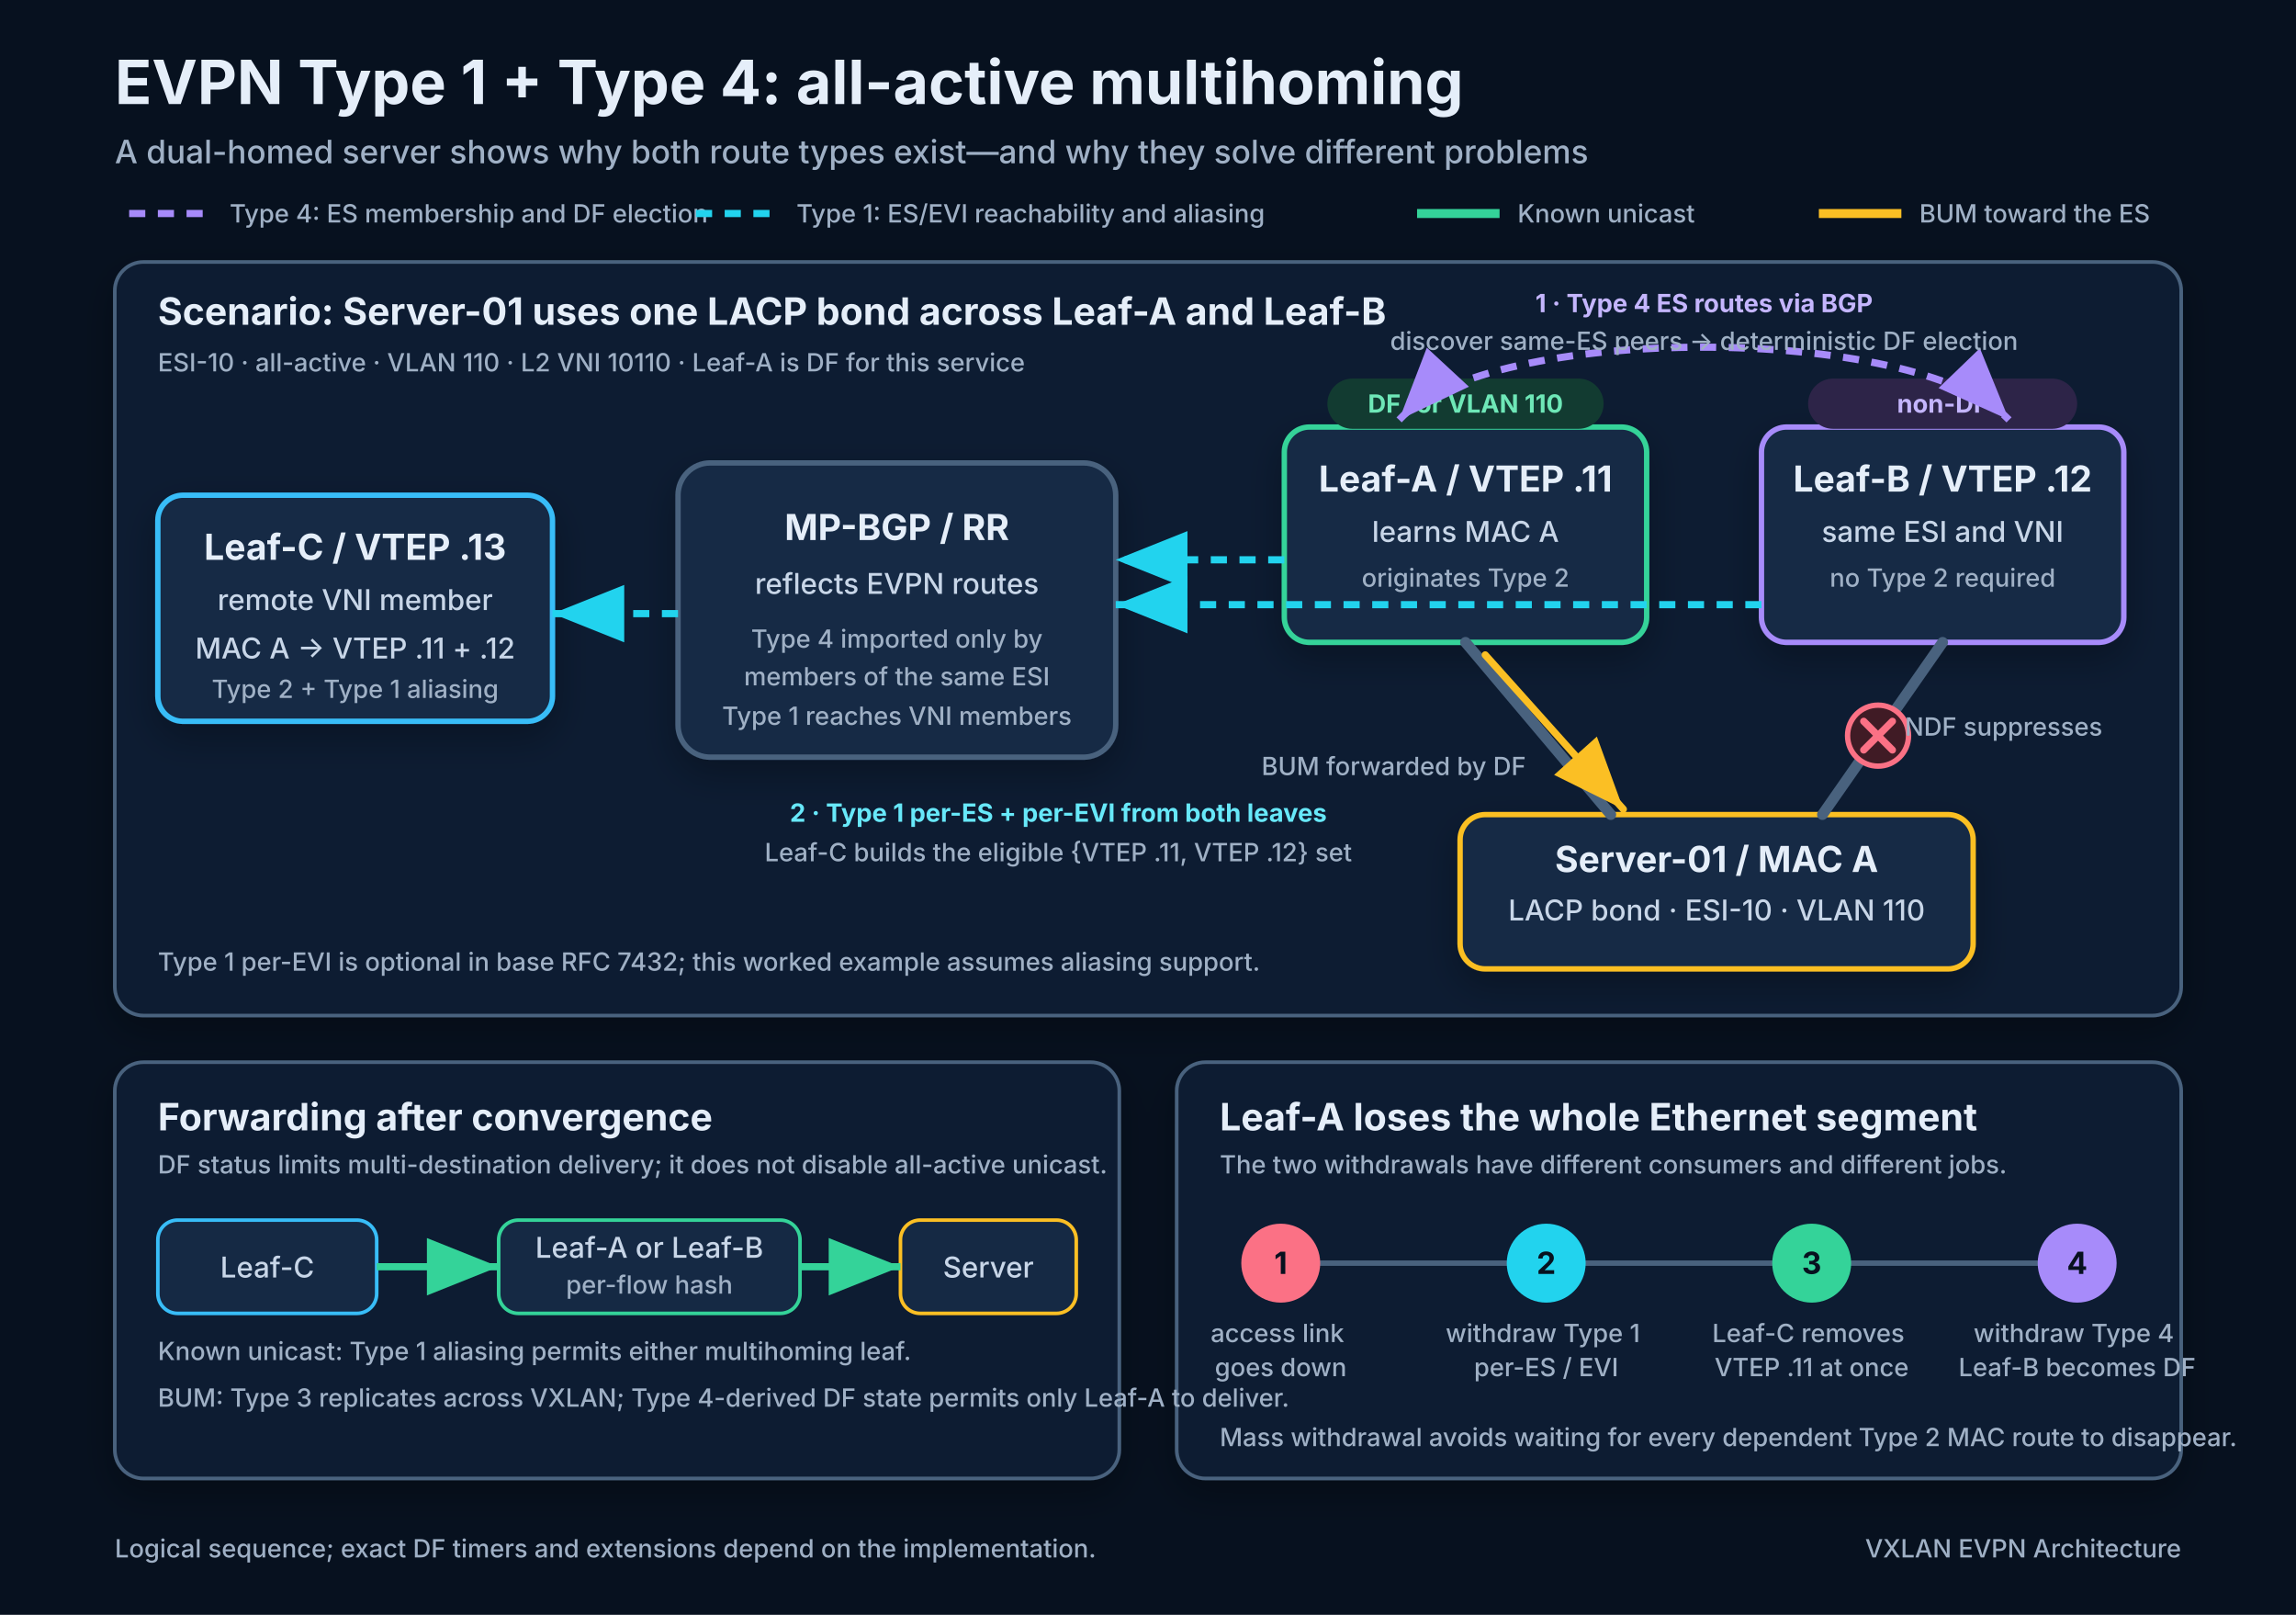
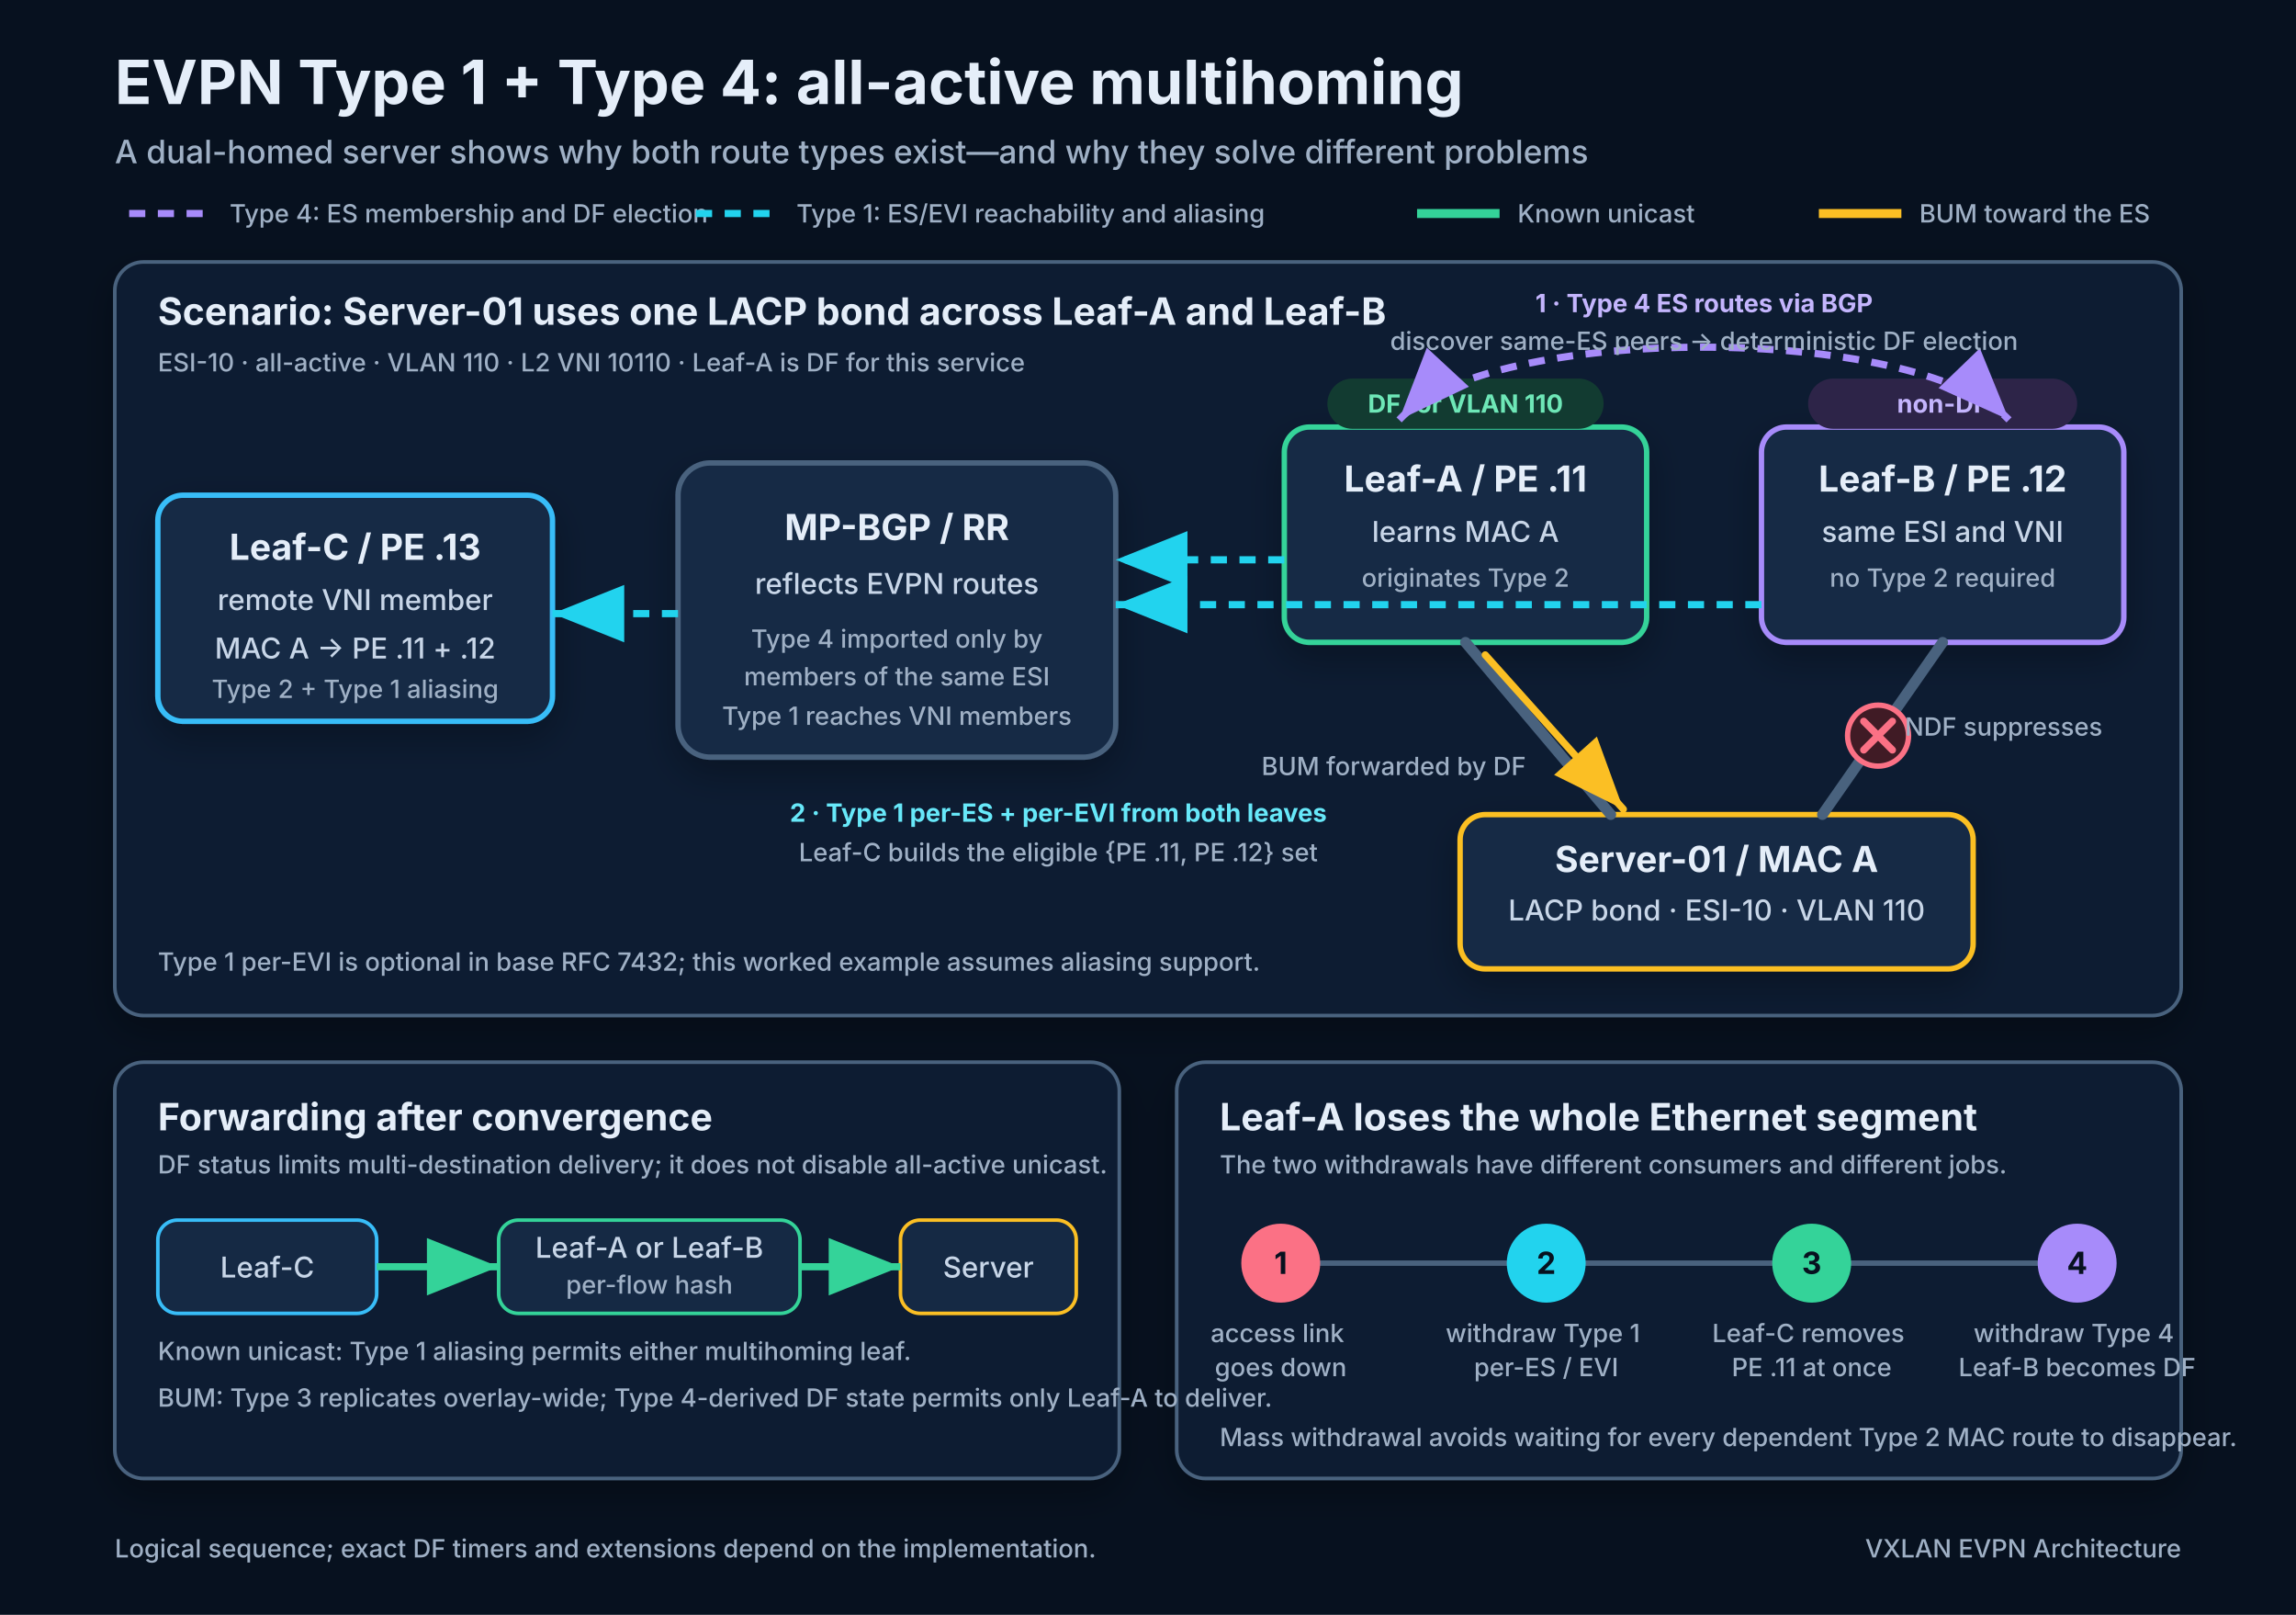
<svg xmlns="http://www.w3.org/2000/svg" width="1280" height="900" viewBox="0 0 1280 900" role="img" aria-labelledby="title desc">
  <defs>
    <filter id="shadow" x="-20%" y="-20%" width="140%" height="160%">
      <feDropShadow dx="0" dy="8" stdDeviation="10" flood-color="#000000" flood-opacity=".28" />
    </filter>
    <marker id="arrow-cyan" markerWidth="12" markerHeight="12" refX="10" refY="4" orient="auto">
      <path d="M0,0 L0,8 L10,4 z" fill="#22d3ee" />
    </marker>
    <marker id="arrow-purple" markerWidth="12" markerHeight="12" refX="10" refY="4" orient="auto-start-reverse">
      <path d="M0,0 L0,8 L10,4 z" fill="#a78bfa" />
    </marker>
    <marker id="arrow-green" markerWidth="12" markerHeight="12" refX="10" refY="4" orient="auto">
      <path d="M0,0 L0,8 L10,4 z" fill="#34d399" />
    </marker>
    <marker id="arrow-orange" markerWidth="12" markerHeight="12" refX="10" refY="4" orient="auto">
      <path d="M0,0 L0,8 L10,4 z" fill="#fbbf24" />
    </marker>
    <style>
      .title { font: 750 34px Inter, "Segoe UI", Arial, sans-serif; fill: #e5eef9; }
      .subtitle { font: 450 18px Inter, "Segoe UI", Arial, sans-serif; fill: #9fb0c5; }
      .section { font: 700 21px Inter, "Segoe UI", Arial, sans-serif; fill: #e5eef9; }
      .node-title { font: 700 20px Inter, "Segoe UI", Arial, sans-serif; fill: #e5eef9; }
      .body { font: 500 16px Inter, "Segoe UI", Arial, sans-serif; fill: #c8d6e8; }
      .small { font: 500 14px Inter, "Segoe UI", Arial, sans-serif; fill: #9fb0c5; }
      .badge { font: 700 14px Inter, "Segoe UI", Arial, sans-serif; }
      .step { font: 750 17px Inter, "Segoe UI", Arial, sans-serif; fill: #07111f; }
    </style>
  </defs>
  <rect width="1280" height="900" fill="#07111f" />
  <text class="title" x="64" y="58">EVPN Type 1 + Type 4: all-active multihoming</text>
  <text class="subtitle" x="64" y="91">A dual-homed server shows why both route types exist—and why they solve different problems</text>
  <g>
    <line x1="72" y1="119" x2="118" y2="119" stroke="#a78bfa" stroke-width="4" stroke-dasharray="9 7" />
    <text class="small" x="128" y="124">Type 4: ES membership and DF election</text>
    <line x1="388" y1="119" x2="434" y2="119" stroke="#22d3ee" stroke-width="4" stroke-dasharray="9 7" />
    <text class="small" x="444" y="124">Type 1: ES/EVI reachability and aliasing</text>
    <line x1="790" y1="119" x2="836" y2="119" stroke="#34d399" stroke-width="5" />
    <text class="small" x="846" y="124">Known unicast</text>
    <line x1="1014" y1="119" x2="1060" y2="119" stroke="#fbbf24" stroke-width="5" />
    <text class="small" x="1070" y="124">BUM toward the ES</text>
  </g>
  <g filter="url(#shadow)">
    <rect x="64" y="146" width="1152" height="420" rx="16" fill="#101e31" stroke="#49627e" stroke-width="2" />
  </g>
  <text class="section" x="88" y="181">Scenario: Server-01 uses one LACP bond across Leaf-A and Leaf-B</text>
  <text class="small" x="88" y="207">ESI-10 · all-active · VLAN 110 · L2 VNI 10110 · Leaf-A is DF for this service</text>
  <g filter="url(#shadow)">
    <rect x="88" y="276" width="220" height="126" rx="14" fill="#152944" stroke="#38bdf8" stroke-width="3" />
-     <text class="node-title" x="198" y="312" text-anchor="middle">Leaf-C / VTEP .13</text>
+     <text class="node-title" x="198" y="312" text-anchor="middle">Leaf-C / PE .13</text>
    <text class="body" x="198" y="340" text-anchor="middle">remote VNI member</text>
-     <text class="body" x="198" y="367" text-anchor="middle">MAC A → VTEP .11 + .12</text>
+     <text class="body" x="198" y="367" text-anchor="middle">MAC A → PE .11 + .12</text>
    <text class="small" x="198" y="389" text-anchor="middle">Type 2 + Type 1 aliasing</text>
    <rect x="378" y="258" width="244" height="164" rx="18" fill="#152944" stroke="#49627e" stroke-width="3" />
    <text class="node-title" x="500" y="301" text-anchor="middle">MP-BGP / RR</text>
    <text class="body" x="500" y="331" text-anchor="middle">reflects EVPN routes</text>
    <text class="small" x="500" y="361" text-anchor="middle">Type 4 imported only by</text>
    <text class="small" x="500" y="382" text-anchor="middle">members of the same ESI</text>
    <text class="small" x="500" y="404" text-anchor="middle">Type 1 reaches VNI members</text>
    <rect x="716" y="238" width="202" height="120" rx="14" fill="#152944" stroke="#34d399" stroke-width="3" />
-     <text class="node-title" x="817" y="274" text-anchor="middle">Leaf-A / VTEP .11</text>
+     <text class="node-title" x="817" y="274" text-anchor="middle">Leaf-A / PE .11</text>
    <text class="body" x="817" y="302" text-anchor="middle">learns MAC A</text>
    <text class="small" x="817" y="327" text-anchor="middle">originates Type 2</text>
    <rect x="982" y="238" width="202" height="120" rx="14" fill="#152944" stroke="#a78bfa" stroke-width="3" />
-     <text class="node-title" x="1083" y="274" text-anchor="middle">Leaf-B / VTEP .12</text>
+     <text class="node-title" x="1083" y="274" text-anchor="middle">Leaf-B / PE .12</text>
    <text class="body" x="1083" y="302" text-anchor="middle">same ESI and VNI</text>
    <text class="small" x="1083" y="327" text-anchor="middle">no Type 2 required</text>
    <rect x="814" y="454" width="286" height="86" rx="14" fill="#152944" stroke="#fbbf24" stroke-width="3" />
    <text class="node-title" x="957" y="486" text-anchor="middle">Server-01 / MAC A</text>
    <text class="body" x="957" y="513" text-anchor="middle">LACP bond · ESI-10 · VLAN 110</text>
  </g>
  <rect x="740" y="211" width="154" height="28" rx="14" fill="#123b31" />
  <text class="badge" x="817" y="230" text-anchor="middle" fill="#6ee7b7">DF for VLAN 110</text>
  <rect x="1008" y="211" width="150" height="28" rx="14" fill="#2d2448" />
  <text class="badge" x="1083" y="230" text-anchor="middle" fill="#c4b5fd">non-DF</text>
  <path d="M780 234 C830 180 1068 180 1120 234" fill="none" stroke="#a78bfa" stroke-width="4" stroke-dasharray="9 7" marker-start="url(#arrow-purple)" marker-end="url(#arrow-purple)" />
  <text class="badge" x="950" y="174" text-anchor="middle" fill="#c4b5fd">1 · Type 4 ES routes via BGP</text>
  <text class="small" x="950" y="195" text-anchor="middle">discover same-ES peers → deterministic DF election</text>
  <path d="M716 312 L622 312" fill="none" stroke="#22d3ee" stroke-width="4" stroke-dasharray="9 7" marker-end="url(#arrow-cyan)" />
  <path d="M982 337 L622 337" fill="none" stroke="#22d3ee" stroke-width="4" stroke-dasharray="9 7" marker-end="url(#arrow-cyan)" />
  <path d="M378 342 L308 342" fill="none" stroke="#22d3ee" stroke-width="4" stroke-dasharray="9 7" marker-end="url(#arrow-cyan)" />
  <text class="badge" x="590" y="458" text-anchor="middle" fill="#67e8f9">2 · Type 1 per-ES + per-EVI from both leaves</text>
-   <text class="small" x="590" y="480" text-anchor="middle">Leaf-C builds the eligible {VTEP .11, VTEP .12} set</text>
+   <text class="small" x="590" y="480" text-anchor="middle">Leaf-C builds the eligible {PE .11, PE .12} set</text>
  <line x1="817" y1="358" x2="898" y2="454" stroke="#49627e" stroke-width="6" stroke-linecap="round" />
  <line x1="1083" y1="358" x2="1016" y2="454" stroke="#49627e" stroke-width="6" stroke-linecap="round" />
  <line x1="828" y1="365" x2="905" y2="451" stroke="#fbbf24" stroke-width="4" stroke-linecap="round" marker-end="url(#arrow-orange)" />
  <circle cx="1047" cy="410" r="17" fill="#401b25" stroke="#fb7185" stroke-width="3" />
  <path d="M1039 402 L1055 418 M1055 402 L1039 418" stroke="#fb7185" stroke-width="4" stroke-linecap="round" />
  <text class="small" x="777" y="432" text-anchor="middle" fill="#fcd34d">BUM forwarded by DF</text>
  <text class="small" x="1117" y="410" text-anchor="middle" fill="#fda4af">NDF suppresses</text>
  <text class="small" x="88" y="541">Type 1 per-EVI is optional in base RFC 7432; this worked example assumes aliasing support.</text>
  <g filter="url(#shadow)">
    <rect x="64" y="592" width="560" height="232" rx="16" fill="#101e31" stroke="#49627e" stroke-width="2" />
    <rect x="656" y="592" width="560" height="232" rx="16" fill="#101e31" stroke="#49627e" stroke-width="2" />
  </g>
  <text class="section" x="88" y="630">Forwarding after convergence</text>
  <text class="small" x="88" y="654">DF status limits multi-destination delivery; it does not disable all-active unicast.</text>
  <rect x="88" y="680" width="122" height="52" rx="11" fill="#152944" stroke="#38bdf8" stroke-width="2" />
  <text class="body" x="149" y="712" text-anchor="middle">Leaf-C</text>
  <rect x="278" y="680" width="168" height="52" rx="11" fill="#152944" stroke="#34d399" stroke-width="2" />
  <text class="body" x="362" y="701" text-anchor="middle">Leaf-A or Leaf-B</text>
  <text class="small" x="362" y="721" text-anchor="middle">per-flow hash</text>
  <rect x="502" y="680" width="98" height="52" rx="11" fill="#152944" stroke="#fbbf24" stroke-width="2" />
  <text class="body" x="551" y="712" text-anchor="middle">Server</text>
  <line x1="210" y1="706" x2="278" y2="706" stroke="#34d399" stroke-width="4" marker-end="url(#arrow-green)" />
  <line x1="446" y1="706" x2="502" y2="706" stroke="#34d399" stroke-width="4" marker-end="url(#arrow-green)" />
  <text class="small" x="88" y="758" fill="#6ee7b7">Known unicast: Type 1 aliasing permits either multihoming leaf.</text>
-   <text class="small" x="88" y="784" fill="#fcd34d">BUM: Type 3 replicates across VXLAN; Type 4-derived DF state permits only Leaf-A to deliver.</text>
+   <text class="small" x="88" y="784" fill="#fcd34d">BUM: Type 3 replicates overlay-wide; Type 4-derived DF state permits only Leaf-A to deliver.</text>
  <text class="section" x="680" y="630">Leaf-A loses the whole Ethernet segment</text>
  <text class="small" x="680" y="654">The two withdrawals have different consumers and different jobs.</text>
  <line x1="710" y1="704" x2="1160" y2="704" stroke="#49627e" stroke-width="3" />
  <circle cx="714" cy="704" r="22" fill="#fb7185" />
  <text class="step" x="714" y="710" text-anchor="middle">1</text>
  <circle cx="862" cy="704" r="22" fill="#22d3ee" />
  <text class="step" x="862" y="710" text-anchor="middle">2</text>
  <circle cx="1010" cy="704" r="22" fill="#34d399" />
  <text class="step" x="1010" y="710" text-anchor="middle">3</text>
  <circle cx="1158" cy="704" r="22" fill="#a78bfa" />
  <text class="step" x="1158" y="710" text-anchor="middle">4</text>
  <text class="small" x="714" y="748" text-anchor="middle">
    <tspan x="714" dy="0">access link</tspan>
    <tspan x="714" dy="19">goes down</tspan>
  </text>
  <text class="small" x="862" y="748" text-anchor="middle">
    <tspan x="862" dy="0">withdraw Type 1</tspan>
    <tspan x="862" dy="19">per-ES / EVI</tspan>
  </text>
  <text class="small" x="1010" y="748" text-anchor="middle">
    <tspan x="1010" dy="0">Leaf-C removes</tspan>
-     <tspan x="1010" dy="19">VTEP .11 at once</tspan>
+     <tspan x="1010" dy="19">PE .11 at once</tspan>
  </text>
  <text class="small" x="1158" y="748" text-anchor="middle">
    <tspan x="1158" dy="0">withdraw Type 4</tspan>
    <tspan x="1158" dy="19">Leaf-B becomes DF</tspan>
  </text>
  <text class="small" x="680" y="806" fill="#9fb0c5">Mass withdrawal avoids waiting for every dependent Type 2 MAC route to disappear.</text>
  <text class="small" x="64" y="868">Logical sequence; exact DF timers and extensions depend on the implementation.</text>
  <text class="small" x="1216" y="868" text-anchor="end">VXLAN EVPN Architecture</text>
</svg>
